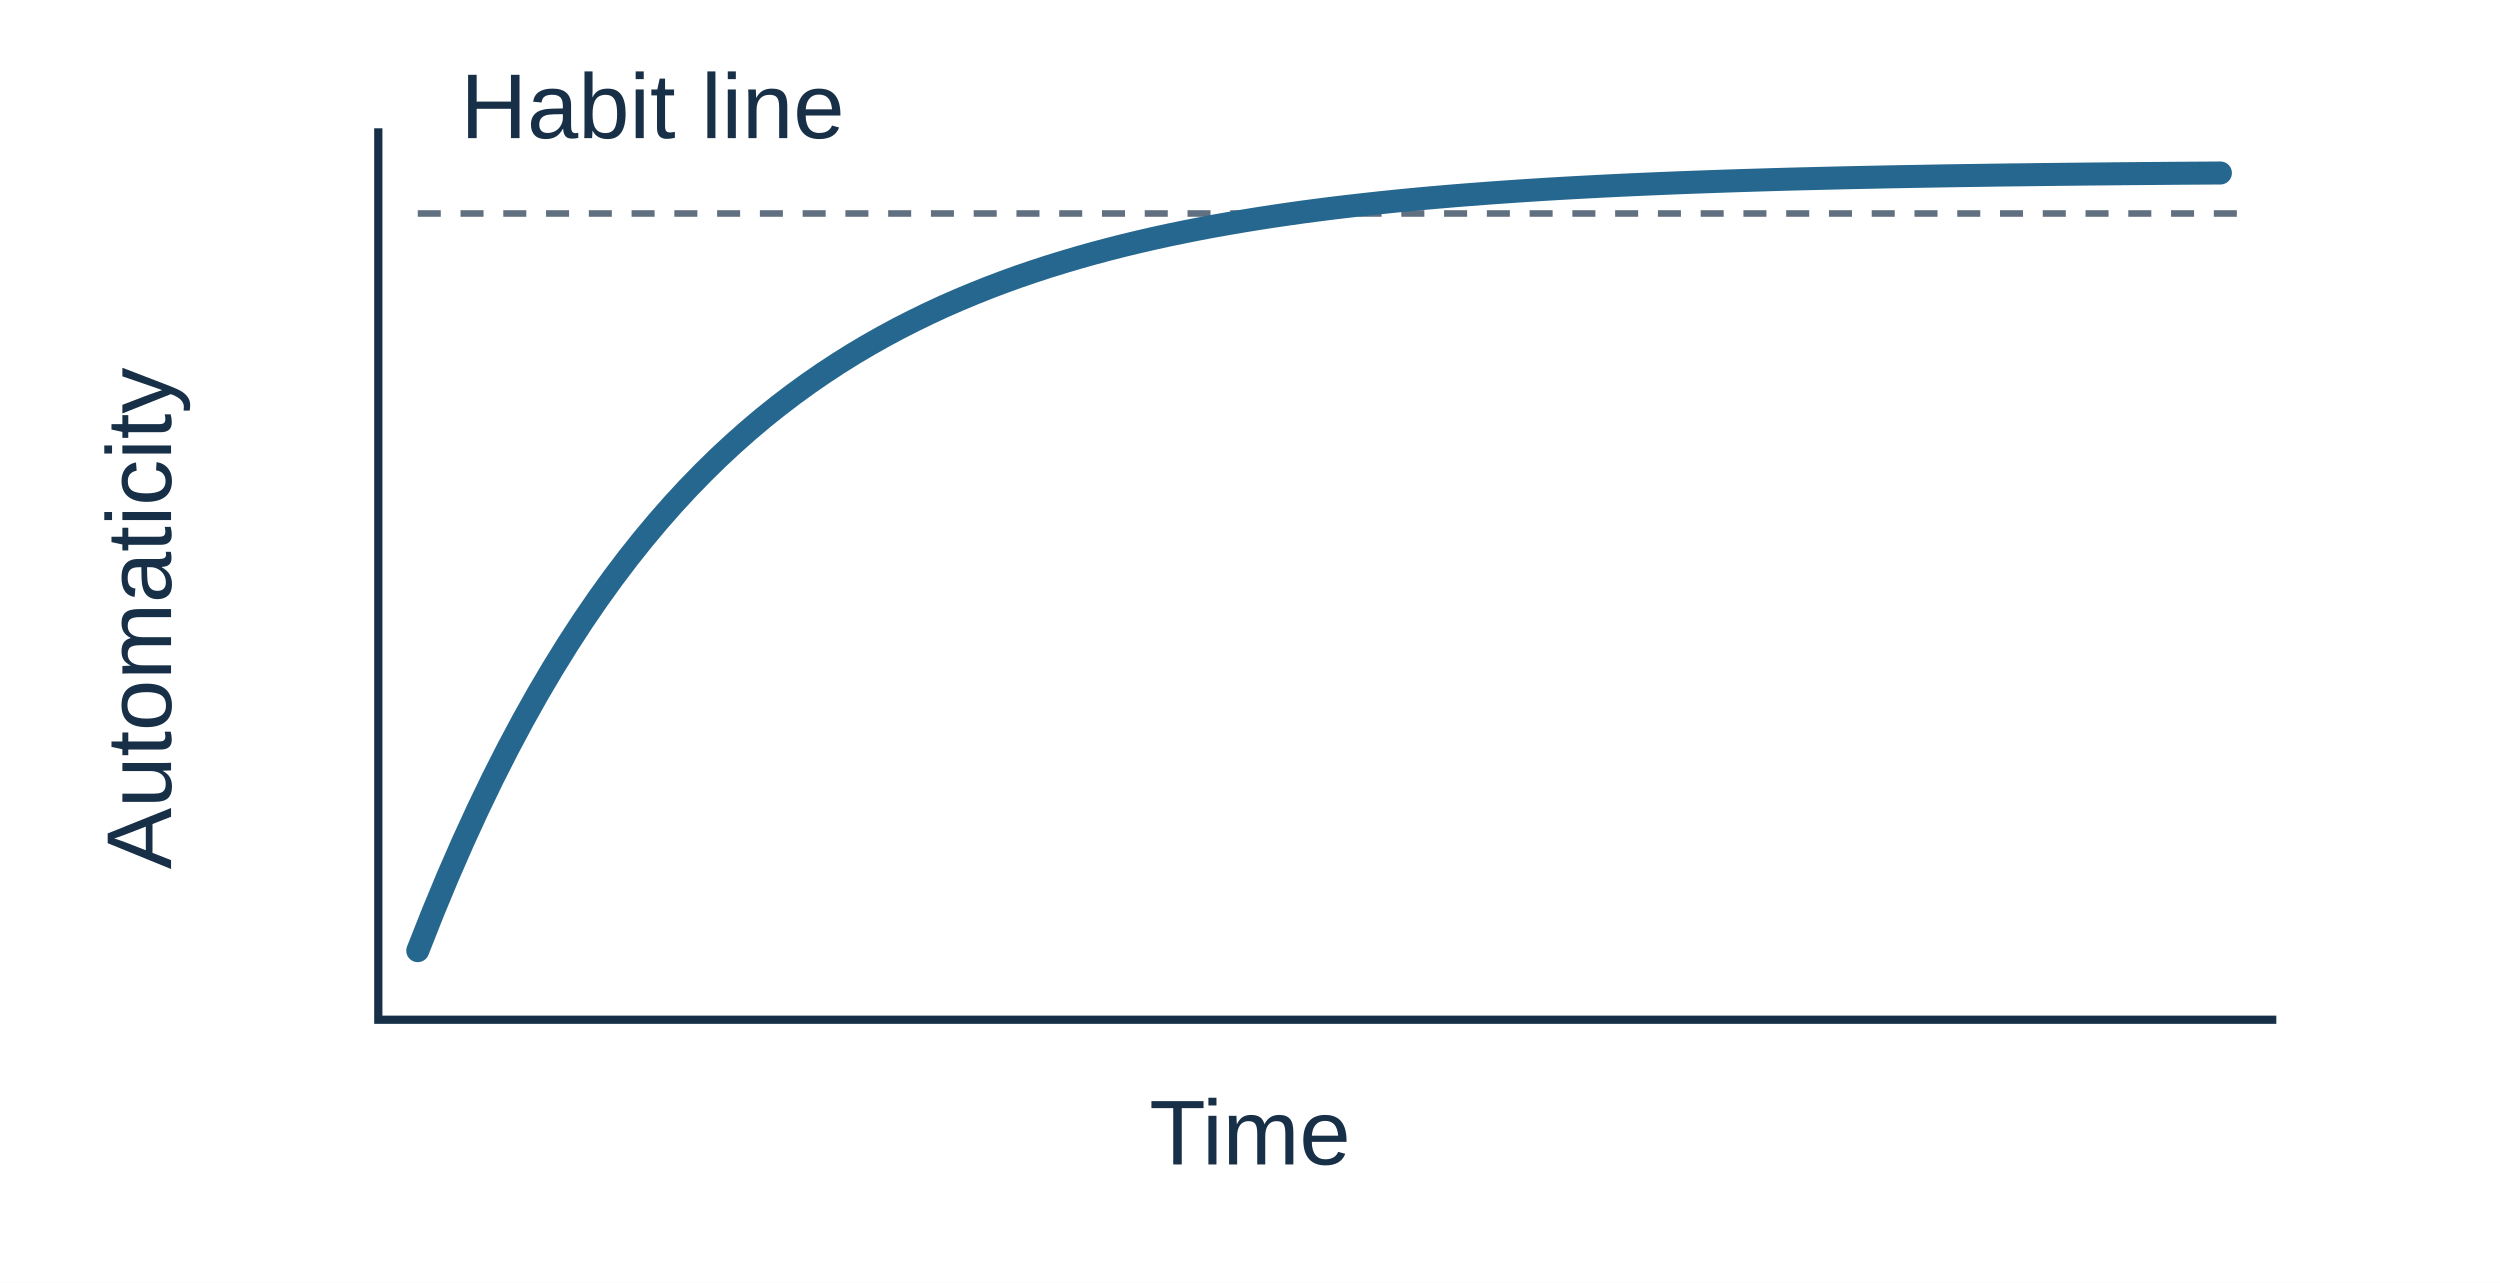
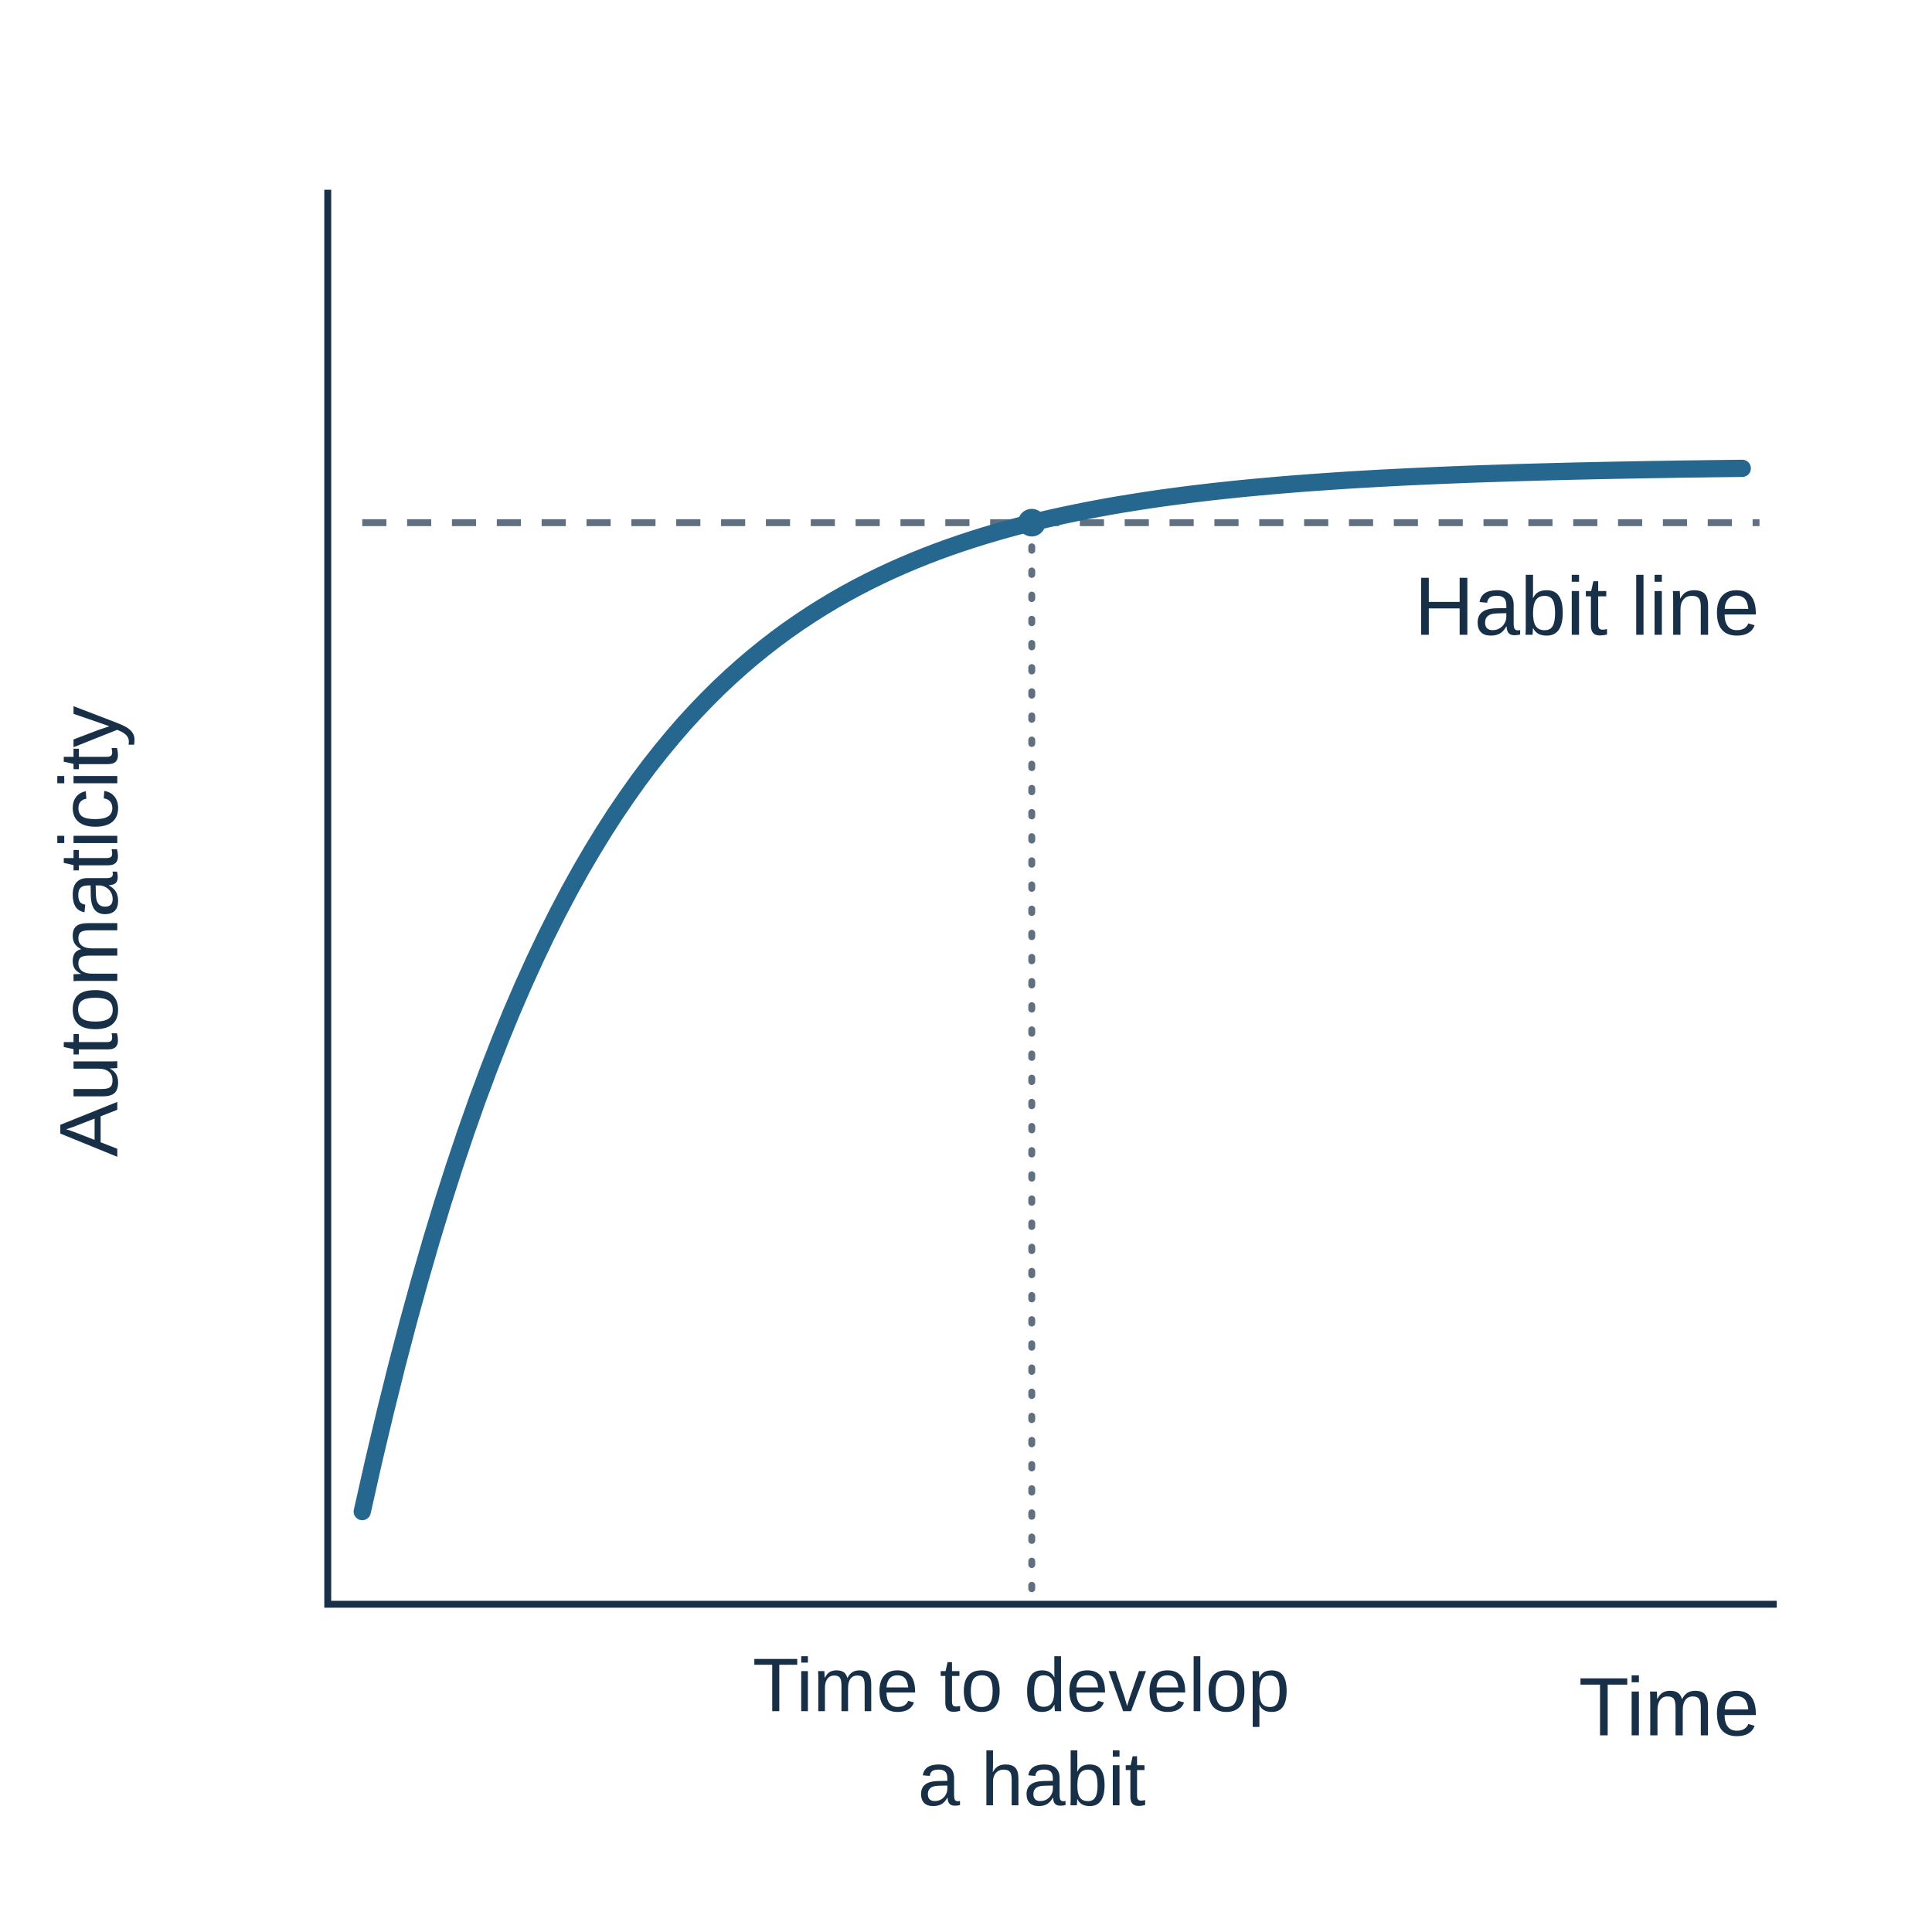
- <svg xmlns="http://www.w3.org/2000/svg" width="760" height="390" viewBox="0 165 760 390" role="img" aria-labelledby="title desc" data-layout="compact" data-text-review="2026-09-20">
+ <svg xmlns="http://www.w3.org/2000/svg" width="560" height="560" viewBox="0 0 560 560" role="img" aria-labelledby="title desc" data-layout="compact">
  <defs>
    <style>
text {font-family:Arial,Helvetica,sans-serif;fill:#183047}
.title {font-family:Georgia,serif;font-size:38px;font-weight:bold}
</style>
    <marker id="blue" markerWidth="8" markerHeight="8" refX="8" refY="4" orient="auto-start-reverse" markerUnits="userSpaceOnUse">
      <path d="M0 0 L8 4 L0 8 Z" fill="#25678f" />
    </marker>
    <marker id="green" markerWidth="8" markerHeight="8" refX="8" refY="4" orient="auto-start-reverse" markerUnits="userSpaceOnUse">
      <path d="M0 0 L8 4 L0 8 Z" fill="#2b7a78" />
    </marker>
    <marker id="warm" markerWidth="8" markerHeight="8" refX="8" refY="4" orient="auto-start-reverse" markerUnits="userSpaceOnUse">
      <path d="M0 0 L8 4 L0 8 Z" fill="#b95f2d" />
    </marker>
  </defs>
-   <rect width="760" height="390" fill="white" x="0" y="165" />
-   <path d="M115 204 V475 H692" fill="none" stroke="#183047" stroke-width="2.5" />
-   <path id="habit-line" d="M127 229.9 H681" fill="none" stroke="#607080" stroke-width="2" stroke-dasharray="7 6" />
-   <path id="automaticity-curve" d="M127.00 454.00 L131.57 442.44 L136.13 431.45 L140.70 420.99 L145.27 411.04 L149.83 401.58 L154.40 392.57 L158.97 384.01 L163.53 375.87 L168.10 368.12 L172.67 360.75 L177.23 353.74 L181.80 347.07 L186.37 340.72 L190.93 334.69 L195.50 328.95 L200.07 323.49 L204.63 318.30 L209.20 313.36 L213.77 308.66 L218.33 304.19 L222.90 299.94 L227.47 295.89 L232.03 292.04 L236.60 288.38 L241.17 284.90 L245.73 281.59 L250.30 278.44 L254.87 275.44 L259.43 272.59 L264.00 269.88 L268.57 267.30 L273.13 264.85 L277.70 262.52 L282.27 260.30 L286.83 258.18 L291.40 256.18 L295.97 254.27 L300.53 252.45 L305.10 250.72 L309.67 249.07 L314.23 247.51 L318.80 246.02 L323.37 244.61 L327.93 243.26 L332.50 241.98 L337.07 240.76 L341.63 239.60 L346.20 238.50 L350.77 237.45 L355.33 236.45 L359.90 235.51 L364.47 234.60 L369.03 233.74 L373.60 232.93 L378.17 232.15 L382.73 231.41 L387.30 230.71 L391.87 230.04 L396.43 229.40 L401.00 228.80 L405.57 228.22 L410.13 227.68 L414.70 227.16 L419.27 226.66 L423.83 226.19 L428.40 225.74 L432.97 225.31 L437.53 224.91 L442.10 224.52 L446.67 224.16 L451.23 223.81 L455.80 223.48 L460.37 223.16 L464.93 222.86 L469.50 222.57 L474.07 222.30 L478.63 222.04 L483.20 221.80 L487.77 221.56 L492.33 221.34 L496.90 221.13 L501.47 220.93 L506.03 220.74 L510.60 220.55 L515.17 220.38 L519.73 220.22 L524.30 220.06 L528.87 219.91 L533.43 219.77 L538.00 219.63 L542.57 219.50 L547.13 219.38 L551.70 219.27 L556.27 219.16 L560.83 219.05 L565.40 218.95 L569.97 218.86 L574.53 218.76 L579.10 218.68 L583.67 218.60 L588.23 218.52 L592.80 218.44 L597.37 218.37 L601.93 218.31 L606.50 218.24 L611.07 218.18 L615.63 218.13 L620.20 218.07 L624.77 218.02 L629.33 217.97 L633.90 217.92 L638.47 217.88 L643.03 217.83 L647.60 217.79 L652.17 217.75 L656.73 217.72 L661.30 217.68 L665.87 217.65 L670.43 217.62 L675.00 217.59" fill="none" stroke="#25678f" stroke-width="7" stroke-linecap="round" stroke-linejoin="round" />
-   <text x="380" y="519" text-anchor="middle" font-size="28" font-weight="normal" style="fill:#183047" class="">
-     <tspan x="380" dy="0">Time</tspan>
+   <rect width="560" height="560" fill="white" />
+   <path d="M95 55 V465 H515" fill="none" stroke="#183047" stroke-width="2" />
+   <path id="habit-line" d="M105 151.5 H510" fill="none" stroke="#607080" stroke-width="2" stroke-dasharray="7 6" />
+   <path id="habit-time" d="M299.06 151.5 V465" fill="none" stroke="#607080" stroke-width="2" stroke-dasharray="1 6" stroke-linecap="round" />
+   <path id="automaticity-curve" d="M105.00 438.14 L108.33 423.36 L111.67 409.29 L115.00 395.91 L118.33 383.19 L121.67 371.09 L125.00 359.57 L128.33 348.62 L131.67 338.20 L135.00 328.29 L138.33 318.86 L141.67 309.90 L145.00 301.37 L148.33 293.25 L151.67 285.53 L155.00 278.19 L158.33 271.21 L161.67 264.57 L165.00 258.25 L168.33 252.24 L171.67 246.52 L175.00 241.08 L178.33 235.91 L181.67 230.99 L185.00 226.30 L188.33 221.85 L191.67 217.62 L195.00 213.59 L198.33 209.75 L201.67 206.11 L205.00 202.64 L208.33 199.34 L211.67 196.20 L215.00 193.22 L218.33 190.38 L221.67 187.68 L225.00 185.11 L228.33 182.66 L231.67 180.34 L235.00 178.13 L238.33 176.03 L241.67 174.02 L245.00 172.12 L248.33 170.31 L251.67 168.59 L255.00 166.95 L258.33 165.39 L261.67 163.91 L265.00 162.50 L268.33 161.16 L271.67 159.88 L275.00 158.67 L278.33 157.52 L281.67 156.42 L285.00 155.37 L288.33 154.38 L291.67 153.43 L295.00 152.53 L298.33 151.68 L299.06 151.50 L301.67 150.87 L305.00 150.09 L308.33 149.36 L311.67 148.66 L315.00 147.99 L318.33 147.36 L321.67 146.75 L325.00 146.18 L328.33 145.64 L331.67 145.12 L335.00 144.62 L338.33 144.15 L341.67 143.71 L345.00 143.28 L348.33 142.88 L351.67 142.49 L355.00 142.13 L358.33 141.78 L361.67 141.45 L365.00 141.14 L368.33 140.84 L371.67 140.55 L375.00 140.28 L378.33 140.02 L381.67 139.78 L385.00 139.55 L388.33 139.32 L391.67 139.11 L395.00 138.91 L398.33 138.72 L401.67 138.54 L405.00 138.37 L408.33 138.20 L411.67 138.05 L415.00 137.90 L418.33 137.76 L421.67 137.62 L425.00 137.49 L428.33 137.37 L431.67 137.26 L435.00 137.15 L438.33 137.04 L441.67 136.94 L445.00 136.85 L448.33 136.76 L451.67 136.67 L455.00 136.59 L458.33 136.51 L461.67 136.44 L465.00 136.37 L468.33 136.30 L471.67 136.24 L475.00 136.18 L478.33 136.12 L481.67 136.07 L485.00 136.01 L488.33 135.96 L491.67 135.92 L495.00 135.87 L498.33 135.83 L501.67 135.79 L505.00 135.75" fill="none" stroke="#25678f" stroke-width="5" stroke-linecap="round" stroke-linejoin="round" />
+   <circle cx="299.06" cy="151.5" r="4" fill="#25678f" />
+   <text x="510" y="503" text-anchor="end" font-size="24" font-weight="normal" style="fill:#183047" class="">
+     <tspan x="510" dy="0">Time</tspan>
  </text>
-   <text x="52" y="353" font-size="28" text-anchor="middle" transform="rotate(-90 52 353)">Automaticity</text>
-   <text x="140" y="207" text-anchor="start" font-size="28" font-weight="normal" style="fill:#183047" class="">
-     <tspan x="140" dy="0">Habit line</tspan>
+   <text x="34" y="270" font-size="24" text-anchor="middle" transform="rotate(-90 34 270)">Automaticity</text>
+   <text x="510" y="184" text-anchor="end" font-size="24" font-weight="normal" style="fill:#183047" class="">
+     <tspan x="510" dy="0">Habit line</tspan>
+   </text>
+   <text x="299.06" y="496" text-anchor="middle" font-size="22" font-weight="normal" style="fill:#183047" class="">
+     <tspan x="299.06" dy="0">Time to develop</tspan>
+     <tspan x="299.06" dy="27.28">a habit</tspan>
  </text>
</svg>
